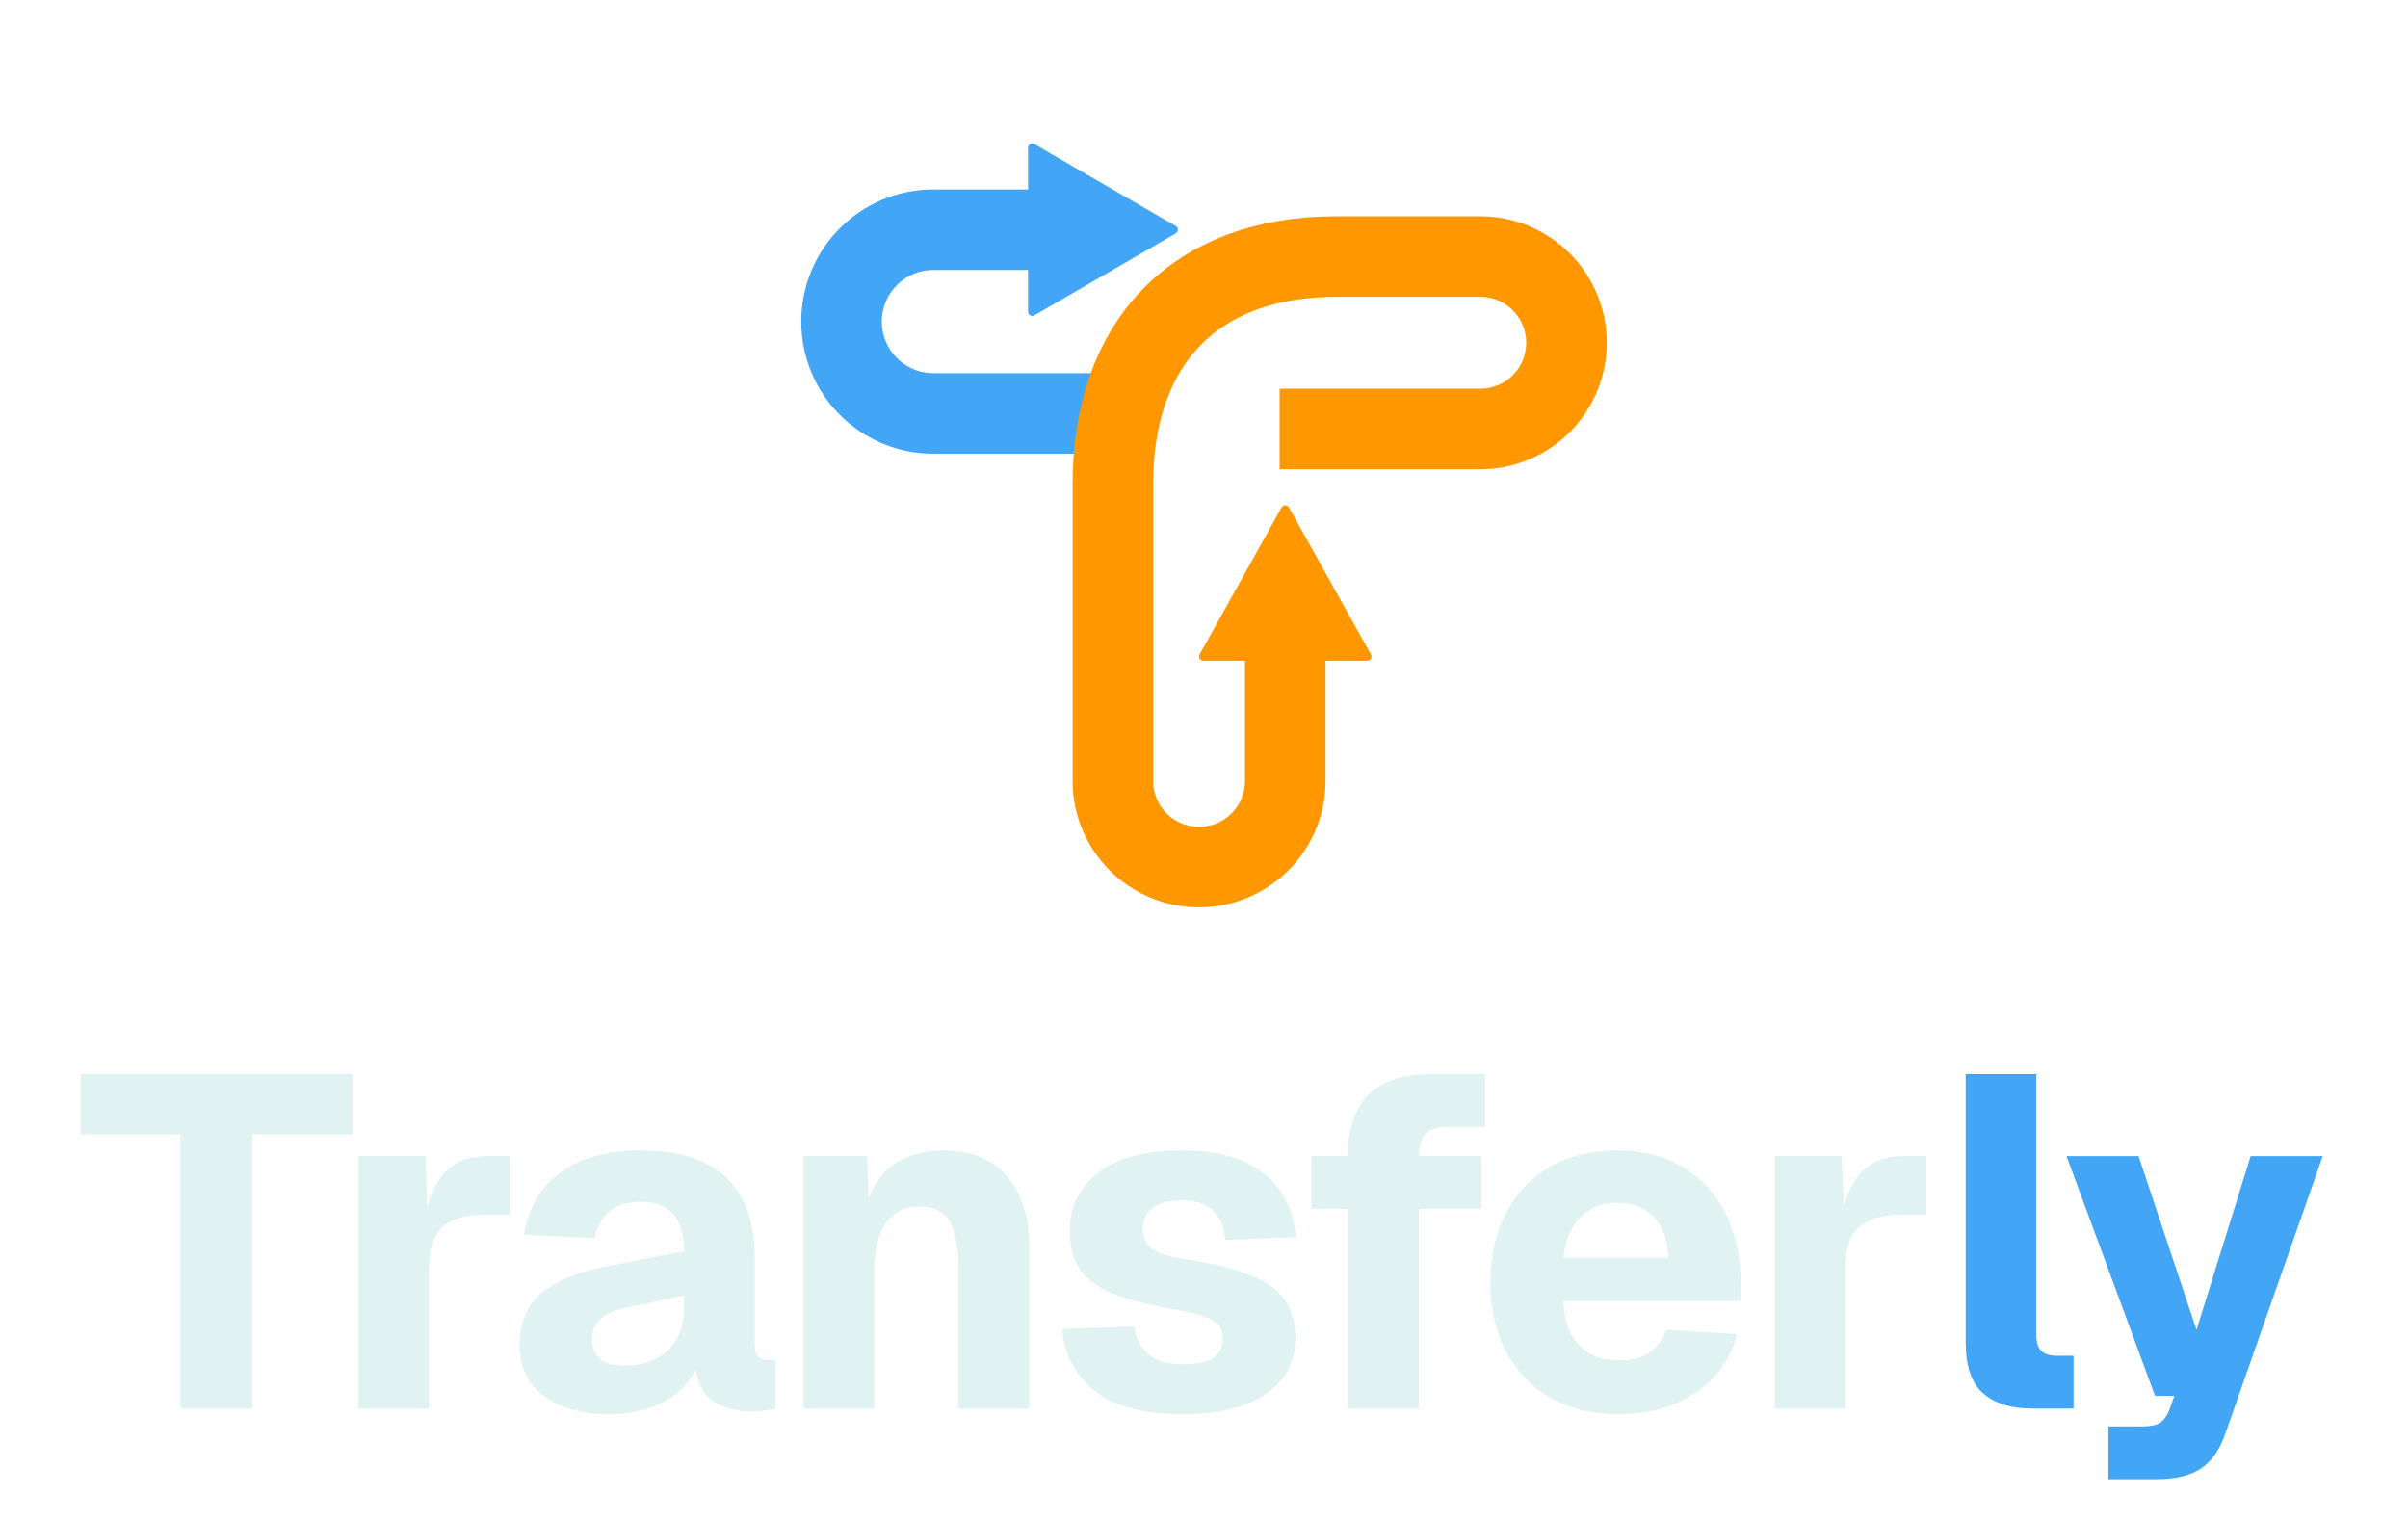
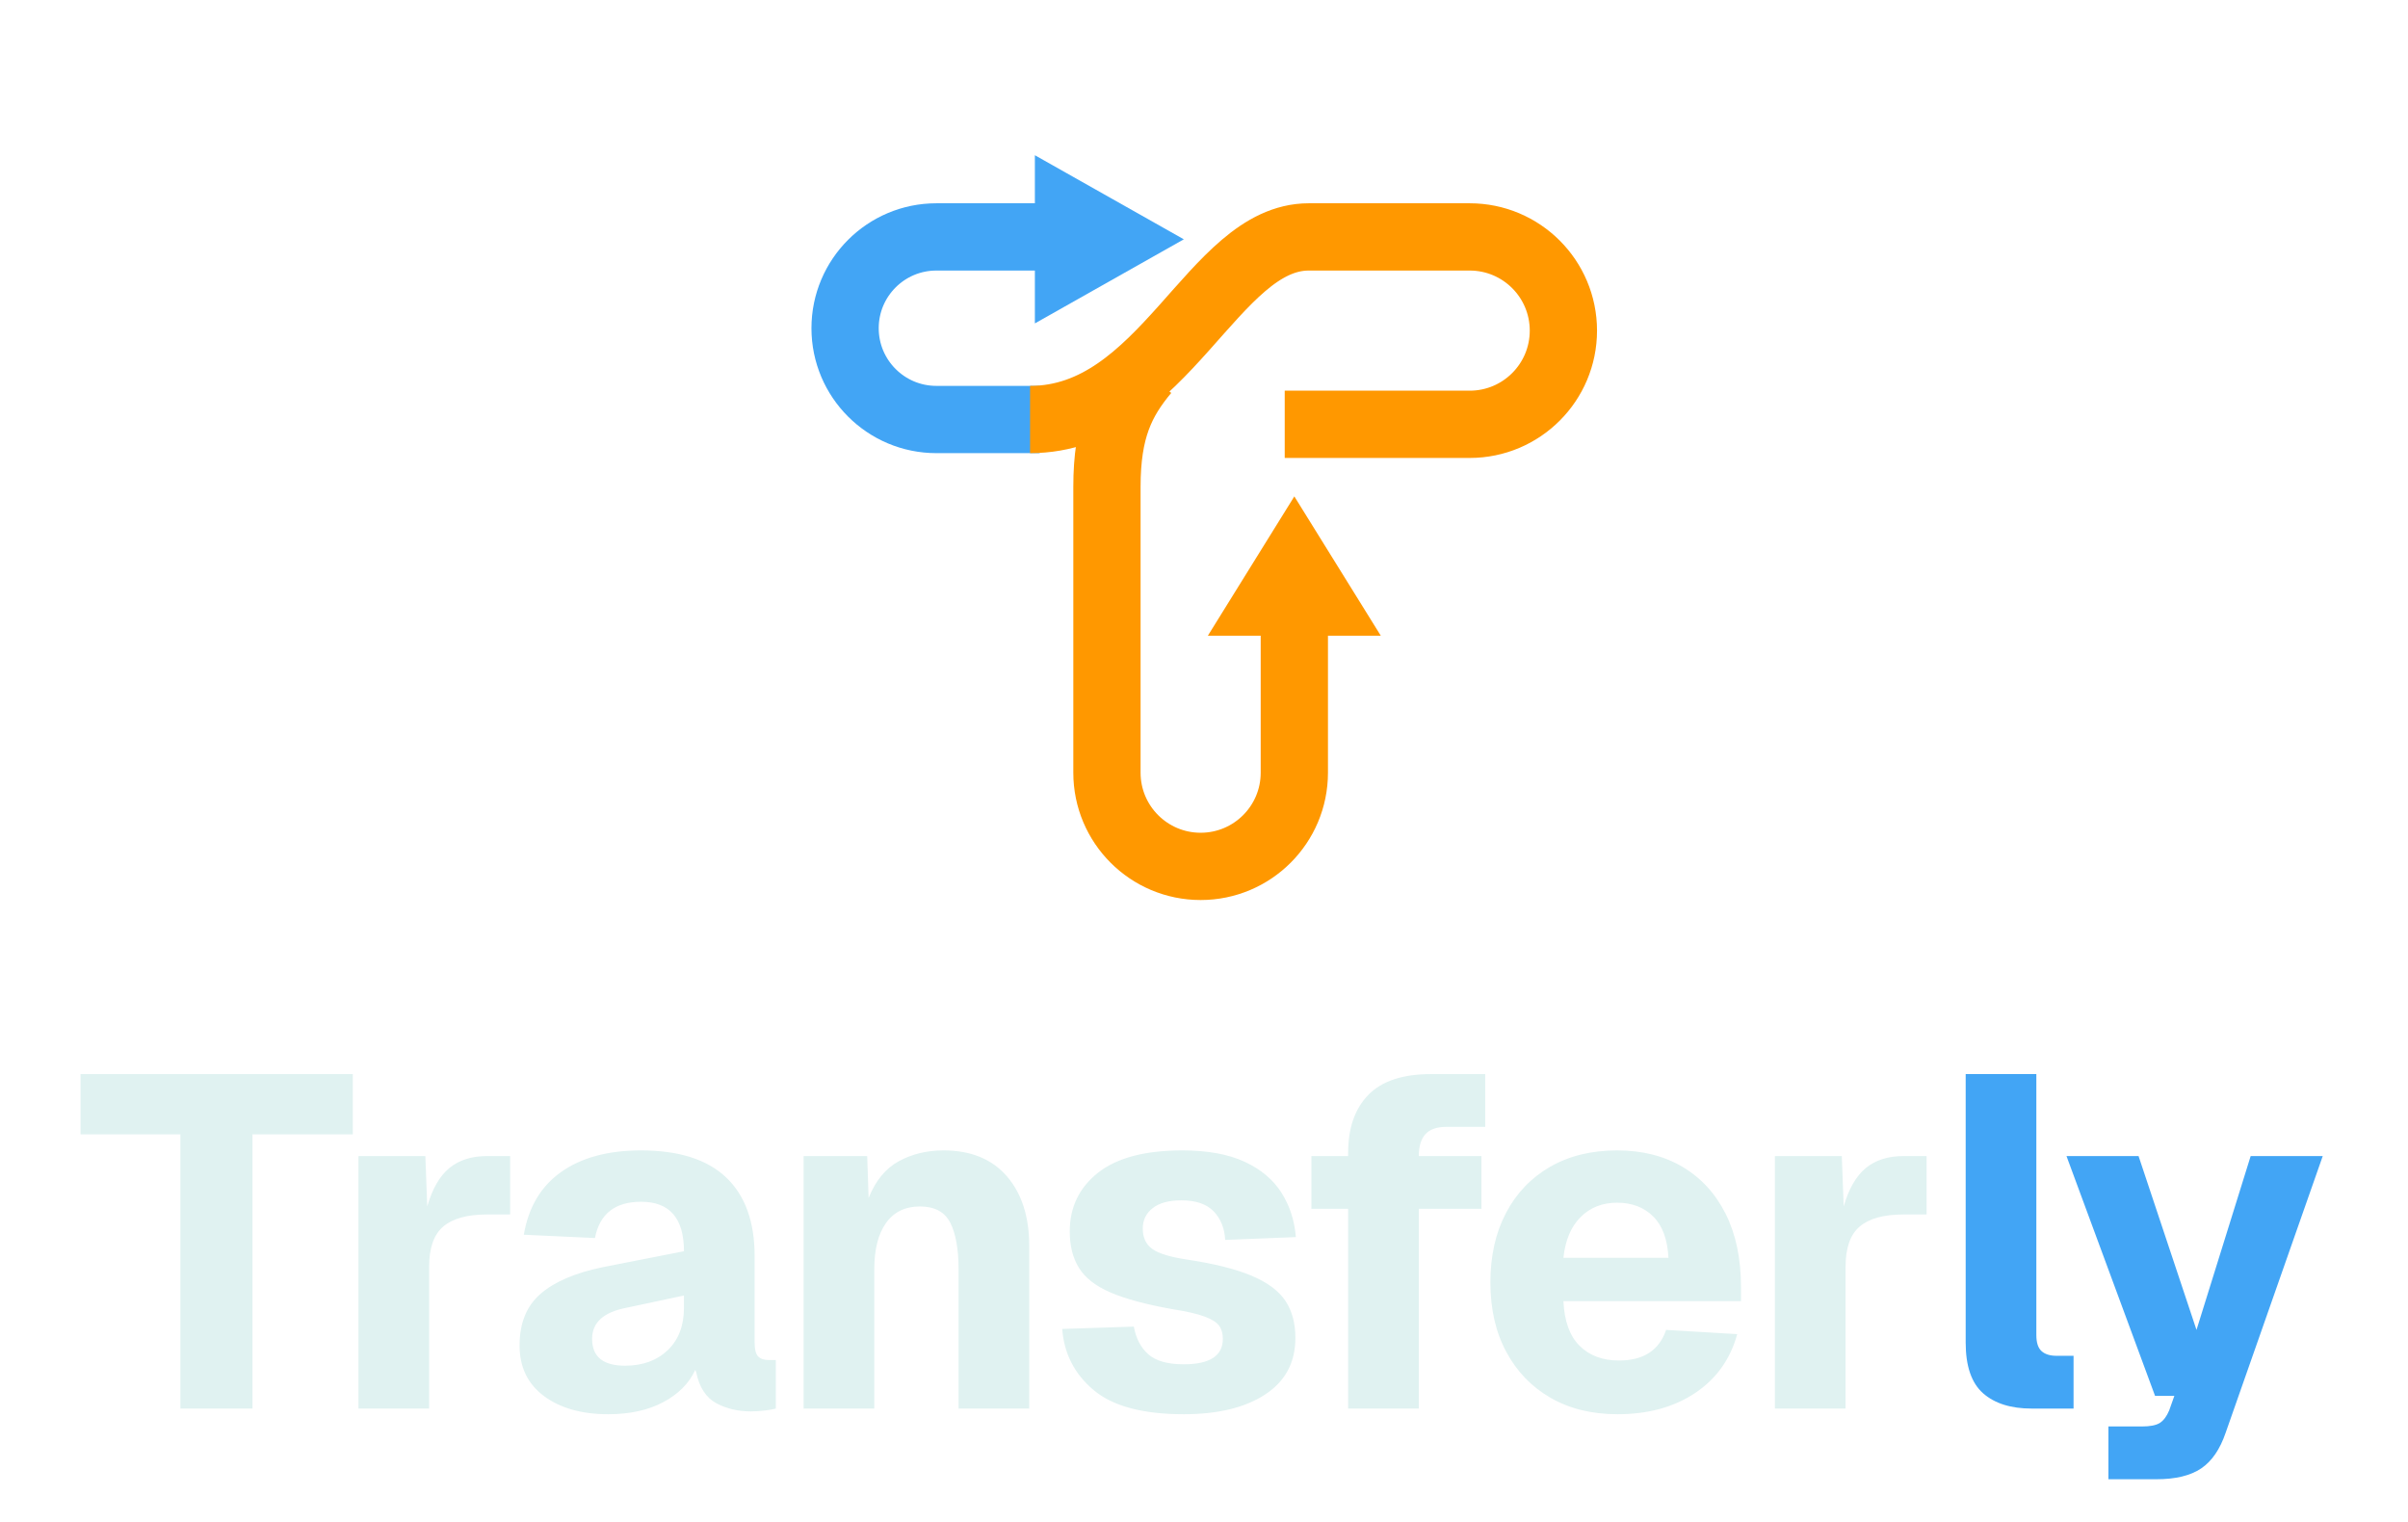
<svg xmlns="http://www.w3.org/2000/svg" width="255.6" height="161.5" viewBox="0 0 255.6 161.5" role="img" aria-label="Transferly">
-   <g transform="translate(79.8 8) scale(1.5) translate(-2.65 .92)">
+   <g transform="translate(79.8 8) scale(1.5) translate(32 32) scale(.68) translate(-49.1 -48.25)">
    <g class="tf-arrow" color="#42A5F5">
-       <path d="M24 10H15.5a6.5 6.5 0 0 0 0 13H28" stroke="currentColor" stroke-width="5.7" stroke-linecap="round" fill="none" />
-       <path d="M22.5 4.2 32.5 10l-10 5.8z" fill="currentColor" stroke="currentColor" stroke-width=".6" stroke-linejoin="round" />
+       <path d="M32.5 18H21.25a9.5 9.5 0 0 0 0 19H32" stroke="currentColor" stroke-width="7" fill="none" />
+       <path d="M31.5 9.5 47 18.25 31.5 27z" fill="currentColor" />
    </g>
    <g class="tf-ribbon" color="#FF9800">
-       <path d="M40 24.1h14.2a6.1 6.1 0 0 0 0-12.2H44C34 11.9 28.2 18 28.2 28v21a6.1 6.1 0 0 0 12.2 0v-9.5" stroke="currentColor" stroke-width="5.7" fill="none" />
-       <path d="M34.6 40.2 40.4 29.8l5.8 10.4z" fill="currentColor" stroke="currentColor" stroke-width=".6" stroke-linejoin="round" />
+       <path d="M57.5 37.5h19.25a9.75 9.75 0 0 0 0-19.5H60C50 18 45 37 31 37M43 32c-2.5 3-4 6-4 12v29.75a9.75 9.75 0 0 0 19.5 0V59" stroke="currentColor" stroke-width="7" fill="none" />
+       <path d="M49.5 59.5 58.5 45l9 14.5z" fill="currentColor" />
    </g>
  </g>
  <path fill="#E0F2F1" d="M19.15 149.5V120.4H8.55V114H37.45V120.4H26.8V149.5Z M38.05 149.5V122.7H45.15L45.35 128.05Q46.15 125.25 47.7 123.97Q49.25 122.7 51.7 122.7H54.15V128.9H51.7Q48.55 128.9 47.05 130.18Q45.55 131.45 45.55 134.45V149.5Z M64.55 150.1Q60.35 150.1 57.75 148.18Q55.15 146.25 55.15 142.8Q55.15 139.25 57.38 137.32Q59.6 135.4 63.95 134.5L72.6 132.8Q72.6 127.55 68.05 127.55Q63.9 127.55 63.15 131.4L55.6 131.05Q56.35 126.65 59.58 124.38Q62.8 122.1 68.05 122.1Q74.05 122.1 77.08 124.97Q80.1 127.85 80.1 133.3V142.45Q80.1 143.6 80.48 143.97Q80.85 144.35 81.6 144.35H82.35V149.5Q82 149.6 81.22 149.7Q80.45 149.8 79.7 149.8Q77.65 149.8 76.03 148.93Q74.4 148.05 73.9 145.65L73.8 145.4Q72.8 147.55 70.4 148.82Q68 150.1 64.55 150.1ZM66.35 144.95Q69.15 144.95 70.88 143.3Q72.6 141.65 72.6 138.8V137.5L66.5 138.8Q62.85 139.5 62.85 142.1Q62.85 144.95 66.35 144.95Z M85.3 149.5V122.7H92.05L92.2 127.15Q93.3 124.4 95.4 123.25Q97.5 122.1 100.15 122.1Q104.5 122.1 106.88 124.85Q109.25 127.6 109.25 132.25V149.5H101.75V134.75Q101.75 131.55 100.88 129.8Q100 128.05 97.65 128.05Q95.3 128.05 94.05 129.8Q92.8 131.55 92.8 134.75V149.5Z M125.65 150.1Q119.15 150.1 116.1 147.55Q113.05 145 112.75 141.05L120.35 140.8Q120.7 142.7 121.9 143.75Q123.1 144.8 125.65 144.8Q129.8 144.8 129.8 142.1Q129.8 141.25 129.4 140.7Q129 140.15 127.85 139.73Q126.7 139.3 124.45 138.95Q120.25 138.2 117.88 137.18Q115.5 136.15 114.53 134.57Q113.55 133 113.55 130.7Q113.55 126.85 116.55 124.47Q119.55 122.1 125.5 122.1Q129.5 122.1 132.1 123.3Q134.7 124.5 136.03 126.6Q137.35 128.7 137.55 131.3L130.05 131.6Q129.95 129.75 128.83 128.57Q127.7 127.4 125.4 127.4Q123.4 127.4 122.35 128.23Q121.3 129.05 121.3 130.4Q121.3 131.85 122.33 132.57Q123.35 133.3 126.1 133.7Q130.35 134.35 132.85 135.4Q135.35 136.45 136.43 138.05Q137.5 139.65 137.5 142Q137.5 145.9 134.3 148Q131.1 150.1 125.65 150.1Z M143.1 149.5V128.3H139.2V122.7H143.1V122.35Q143.1 118.4 145.25 116.2Q147.4 114 151.9 114H157.65V119.6H153.55Q152 119.6 151.3 120.38Q150.6 121.15 150.6 122.7H157.25V128.3H150.6V149.5Z M171.7 150.1Q167.6 150.1 164.57 148.35Q161.55 146.6 159.88 143.47Q158.2 140.35 158.2 136.1Q158.2 131.9 159.85 128.75Q161.5 125.6 164.52 123.85Q167.55 122.1 171.65 122.1Q175.65 122.1 178.6 123.85Q181.55 125.6 183.18 128.85Q184.8 132.1 184.8 136.6V138.1H165.95Q166.1 141.3 167.68 142.85Q169.25 144.4 171.85 144.4Q175.75 144.4 176.85 141.15L184.4 141.6Q183.3 145.6 179.93 147.85Q176.55 150.1 171.7 150.1ZM165.95 133.5H177.1Q176.95 130.55 175.47 129.1Q174 127.65 171.65 127.65Q169.3 127.65 167.77 129.18Q166.25 130.7 165.95 133.5Z M188.4 149.5V122.7H195.5L195.7 128.05Q196.5 125.25 198.05 123.97Q199.6 122.7 202.05 122.7H204.5V128.9H202.05Q198.9 128.9 197.4 130.18Q195.9 131.45 195.9 134.45V149.5Z" />
  <path fill="#42A5F5" d="M215.65 149.5Q212.35 149.5 210.5 147.88Q208.65 146.25 208.65 142.5V114H216.15V141.7Q216.15 142.9 216.7 143.4Q217.25 143.9 218.3 143.9H220.1V149.5Z M223.8 157V151.4H227.35Q228.65 151.4 229.25 151.03Q229.85 150.65 230.25 149.7L230.8 148.15H228.75L219.35 122.7H227L233.15 141.15L238.9 122.7H246.55L236.25 152.05Q235.35 154.7 233.65 155.85Q231.95 157 228.9 157Z" />
</svg>
